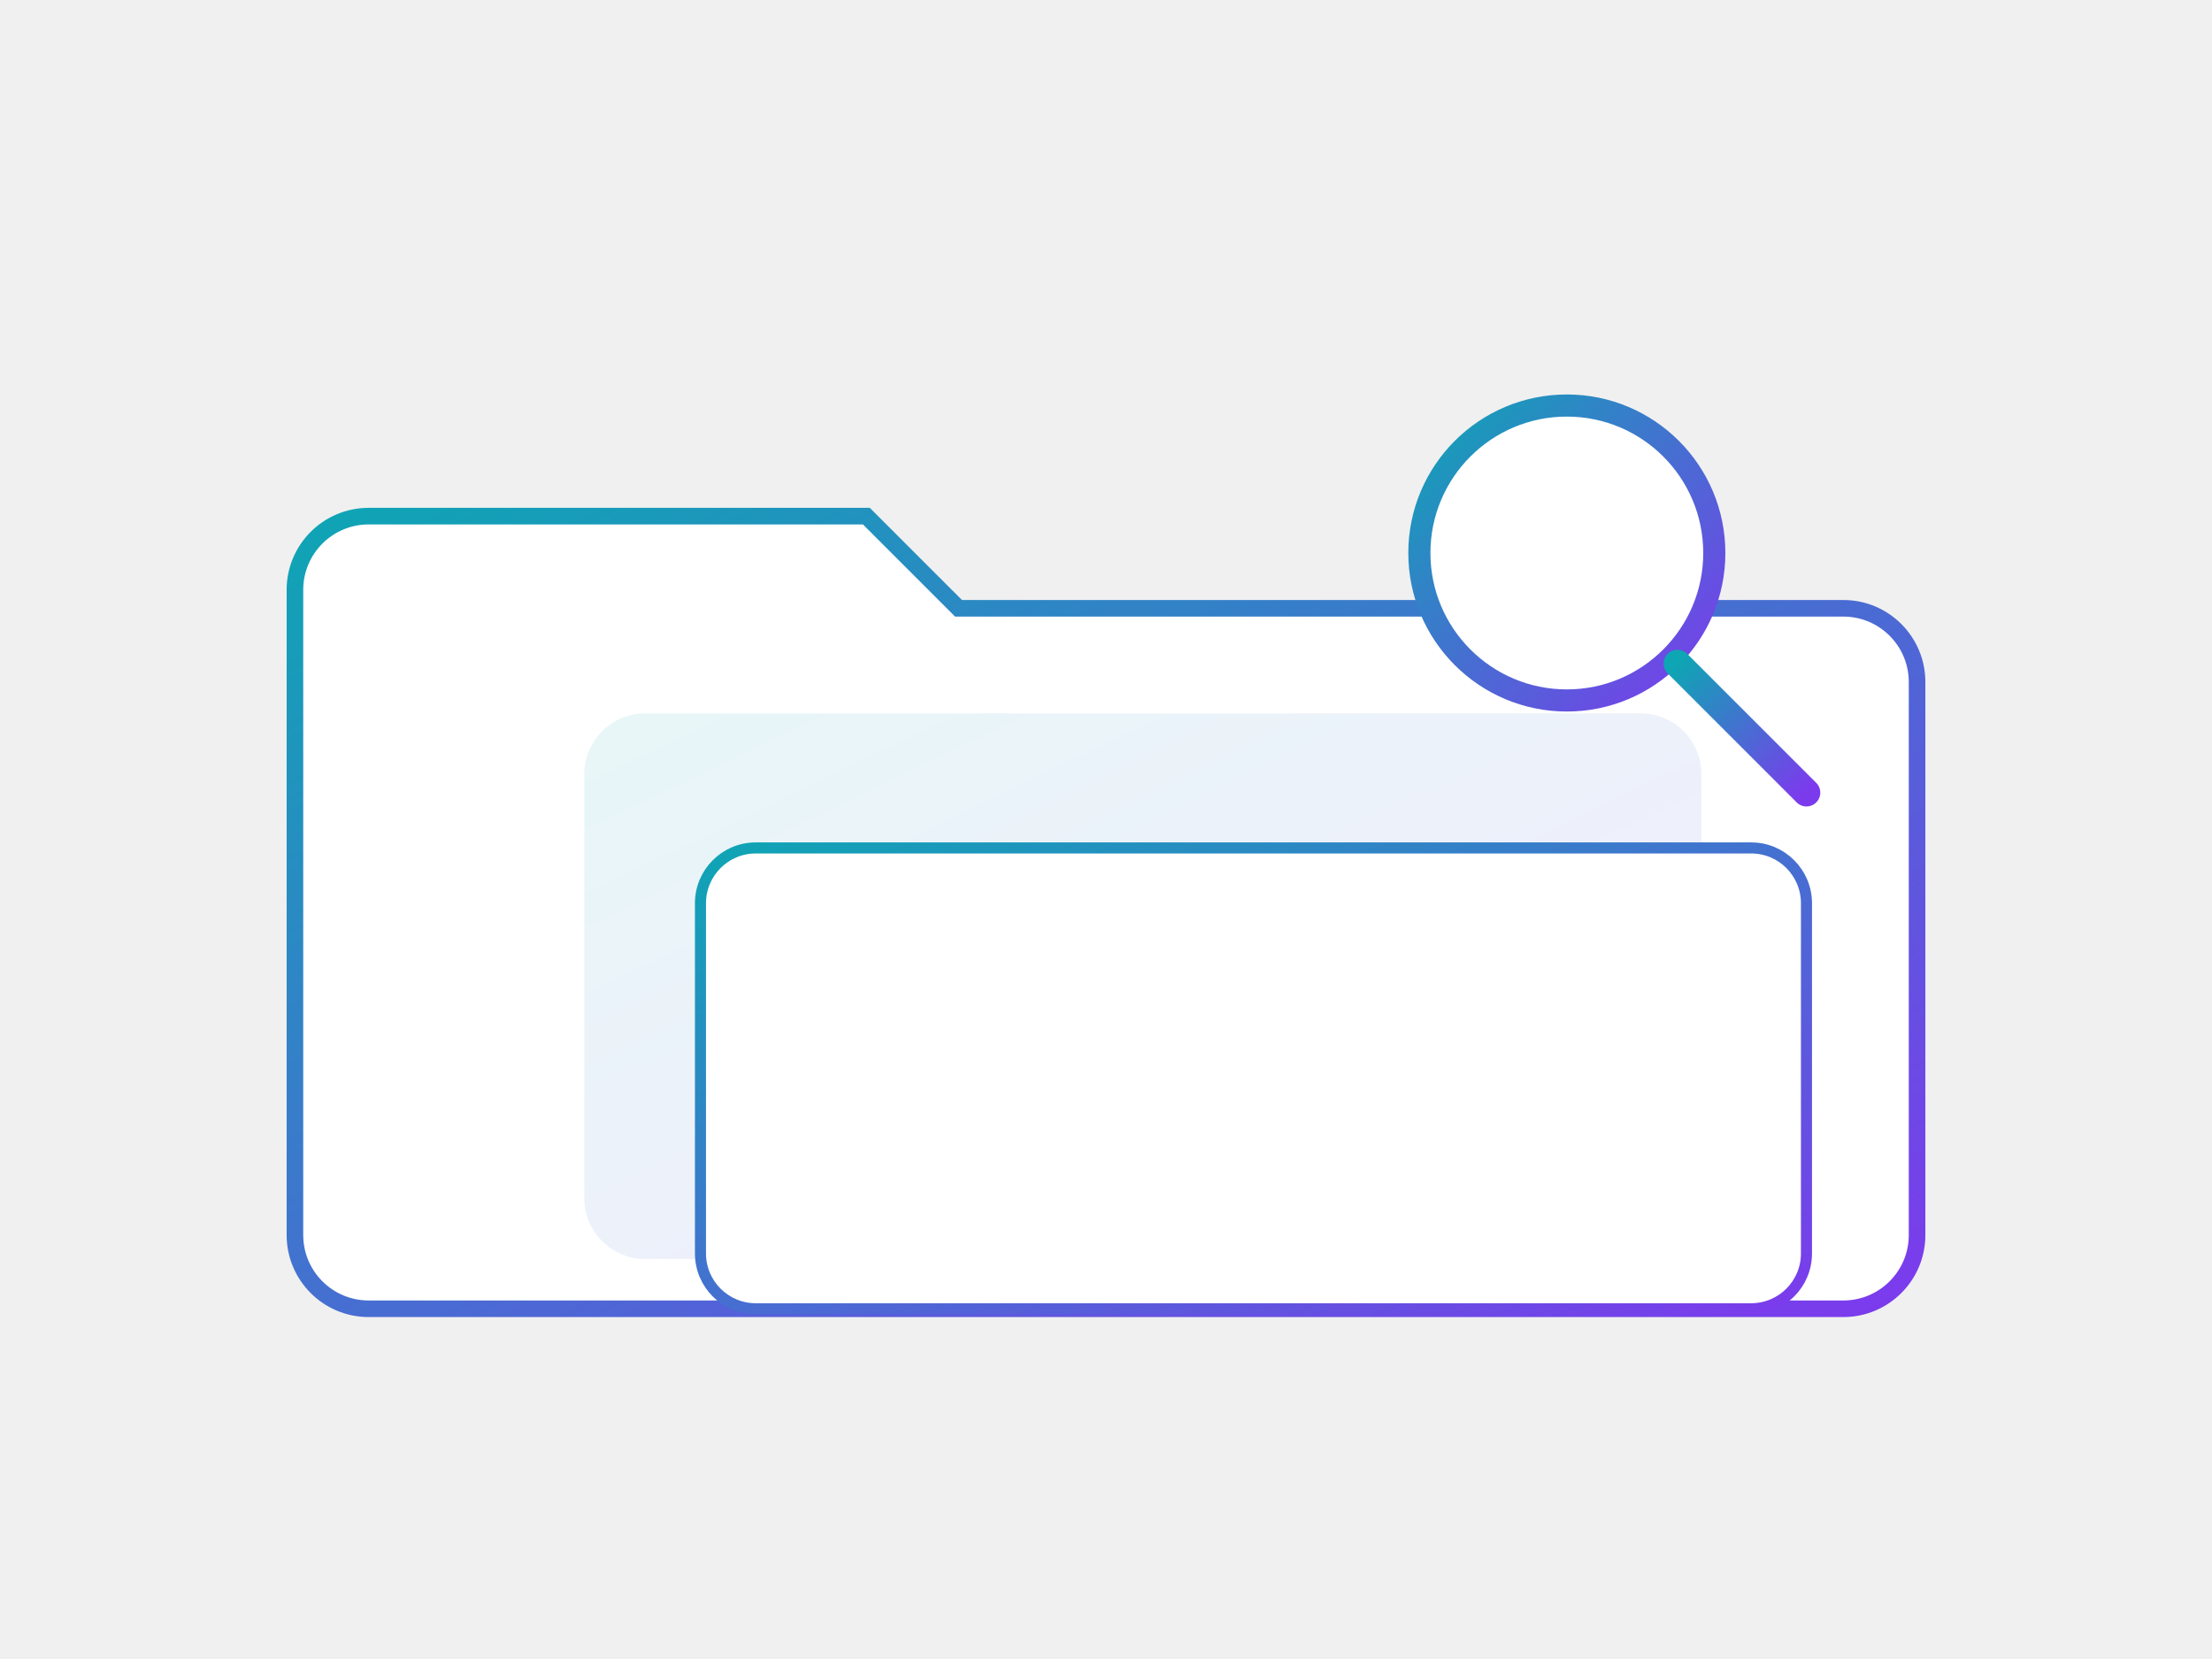
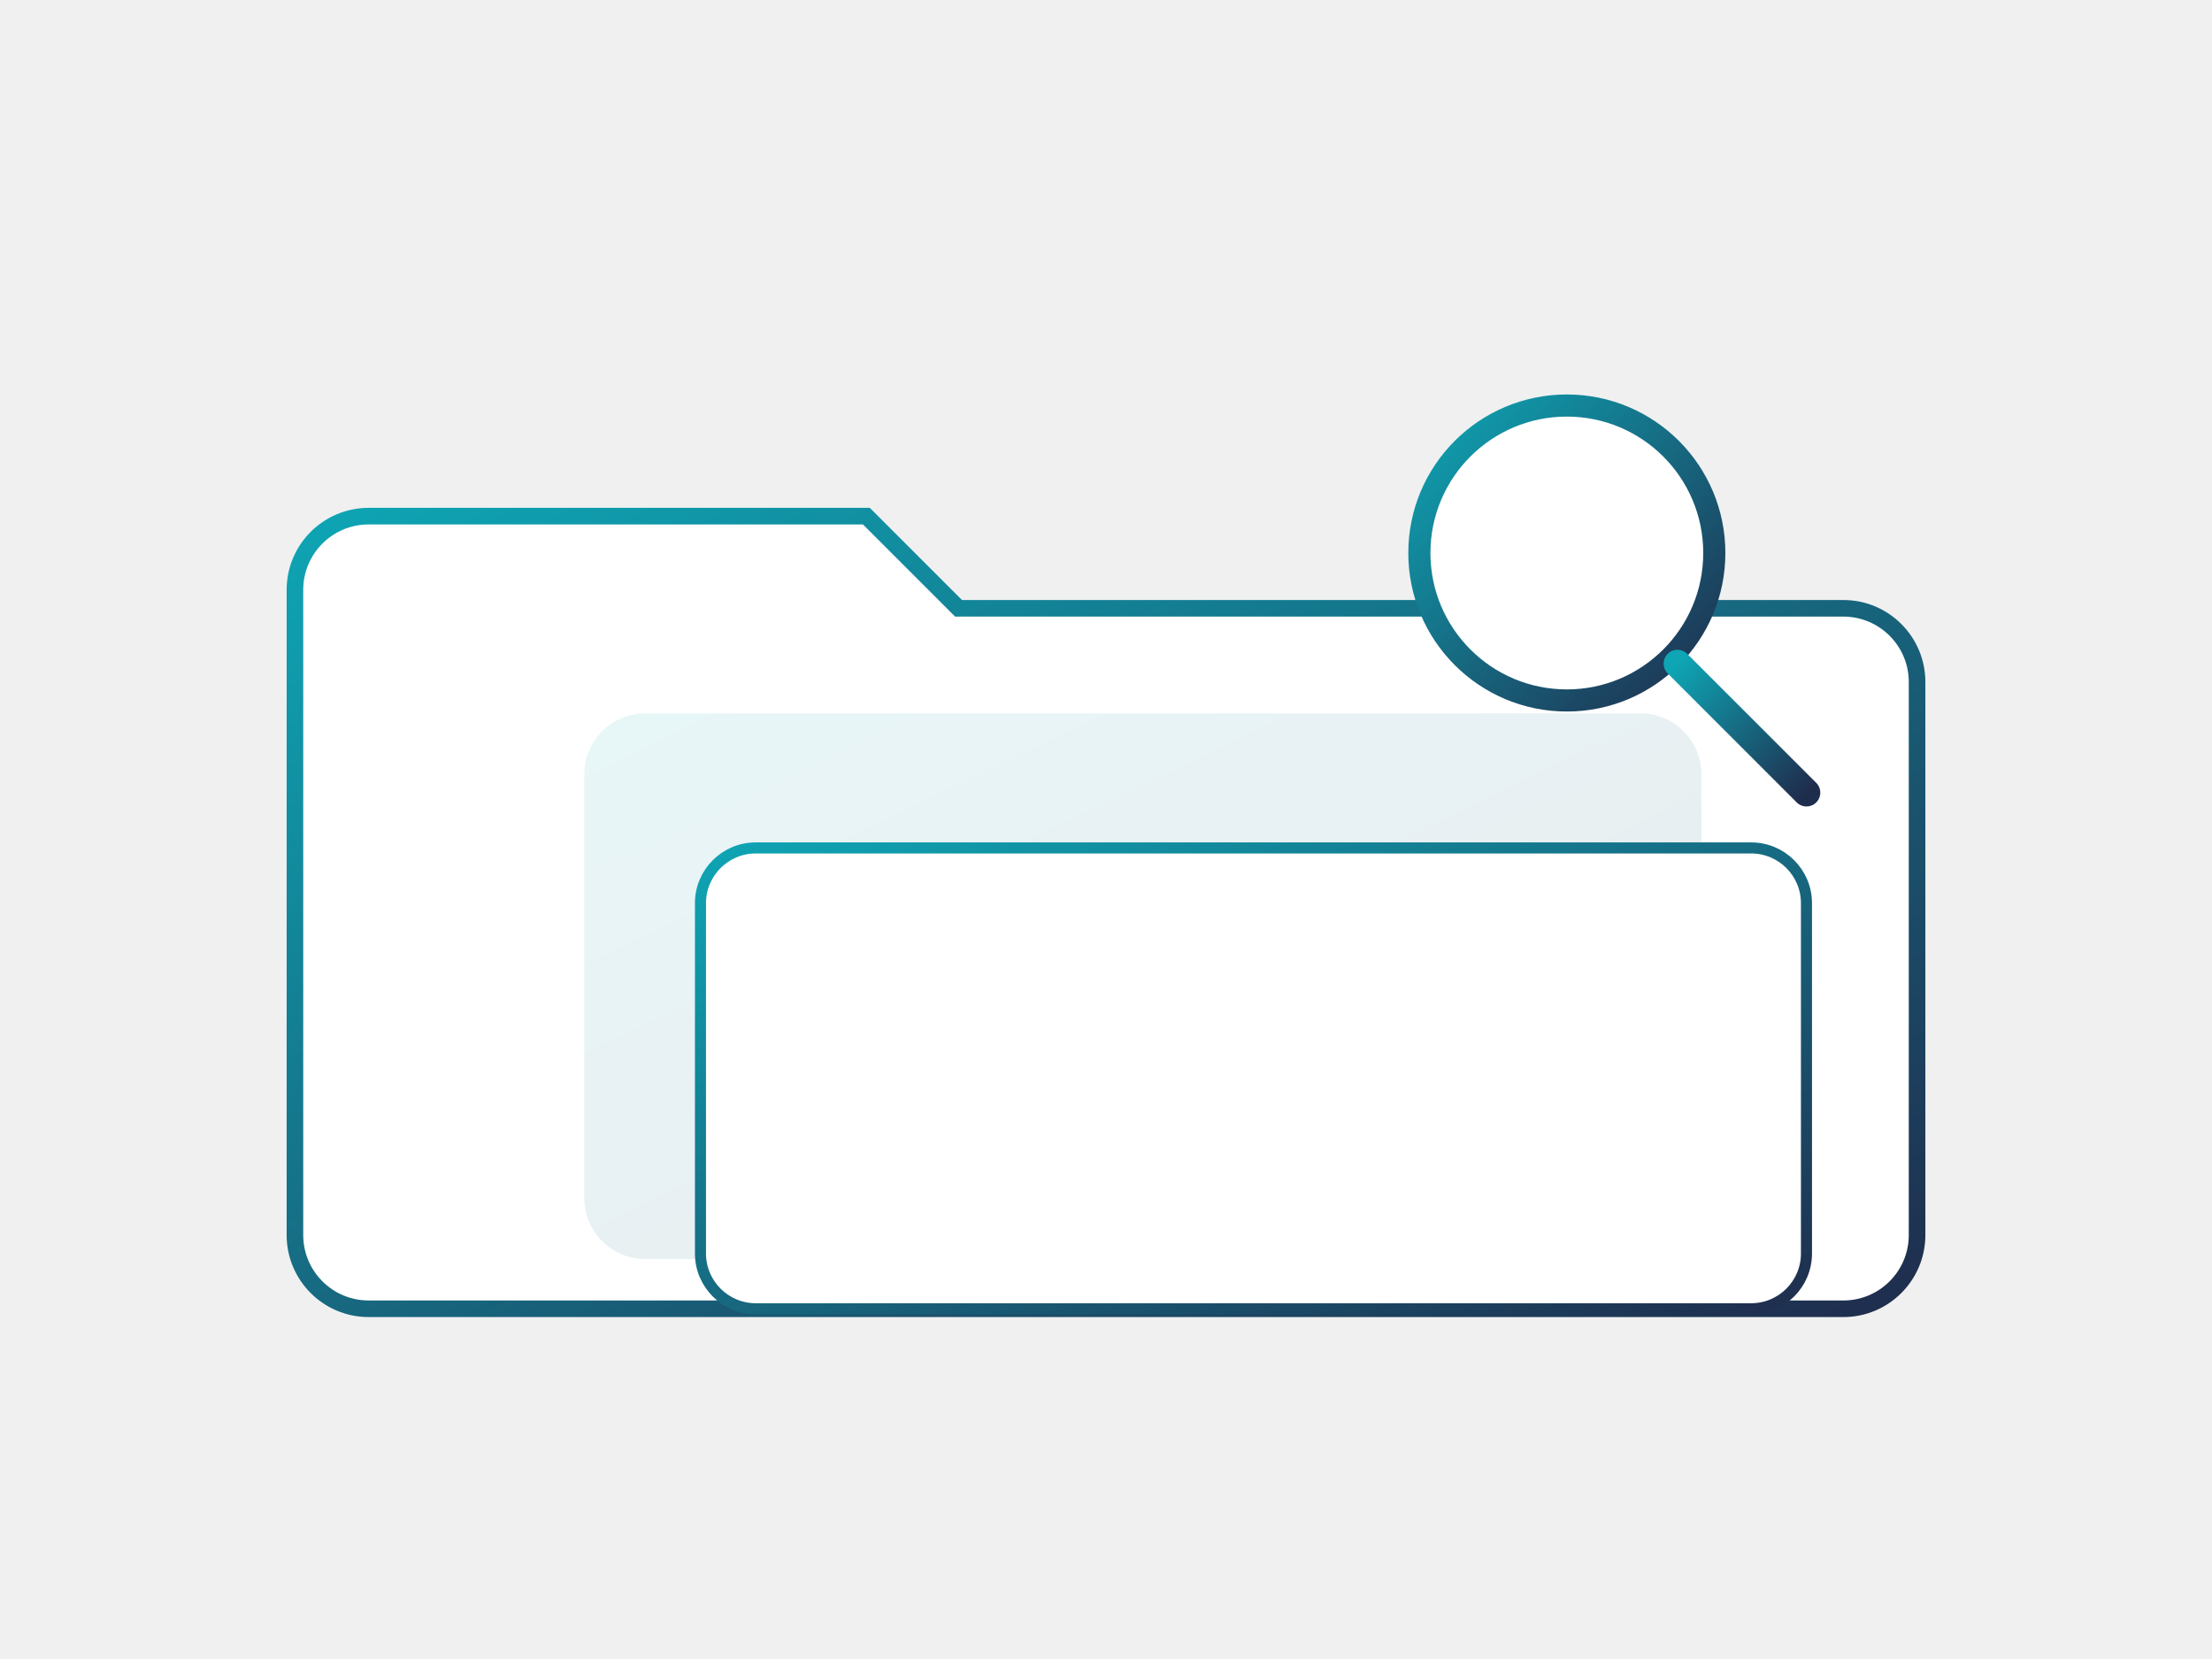
<svg xmlns="http://www.w3.org/2000/svg" viewBox="0 0 240 180" width="240" height="180" role="img" aria-label="조건에 맞는 문서가 없습니다">
  <defs>
    <linearGradient id="ea-grad" x1="0" y1="0" x2="1" y2="1">
      <stop offset="0%" stop-color="#0ea5b4" />
-       <stop offset="100%" stop-color="#7c3aed" />
+       <stop offset="100%" stop-color="#1f2d4d" />
    </linearGradient>
  </defs>
  <path d="M40 56h54l10 10h96a8 8 0 0 1 8 8v60a8 8 0 0 1-8 8H40a8 8 0 0 1-8-8V64a8 8 0 0 1 8-8z" fill="#ffffff" stroke="url(#ea-grad)" stroke-width="1.8" />
  <rect x="64" y="78" width="120" height="58" rx="6" fill="url(#ea-grad)" opacity="0.10" stroke="url(#ea-grad)" stroke-width="1.2" />
  <rect x="76" y="92" width="120" height="50" rx="6" fill="#ffffff" stroke="url(#ea-grad)" stroke-width="1.2" />
  <line x1="92" y1="108" x2="172" y2="108" stroke="url(#ea-grad)" stroke-width="2" stroke-linecap="round" opacity="0.7" />
  <line x1="92" y1="122" x2="156" y2="122" stroke="url(#ea-grad)" stroke-width="2" stroke-linecap="round" opacity="0.45" />
  <circle cx="170" cy="60" r="16" fill="#ffffff" stroke="url(#ea-grad)" stroke-width="2.4" />
  <line x1="182" y1="72" x2="196" y2="86" stroke="url(#ea-grad)" stroke-width="3" stroke-linecap="round" />
</svg>
